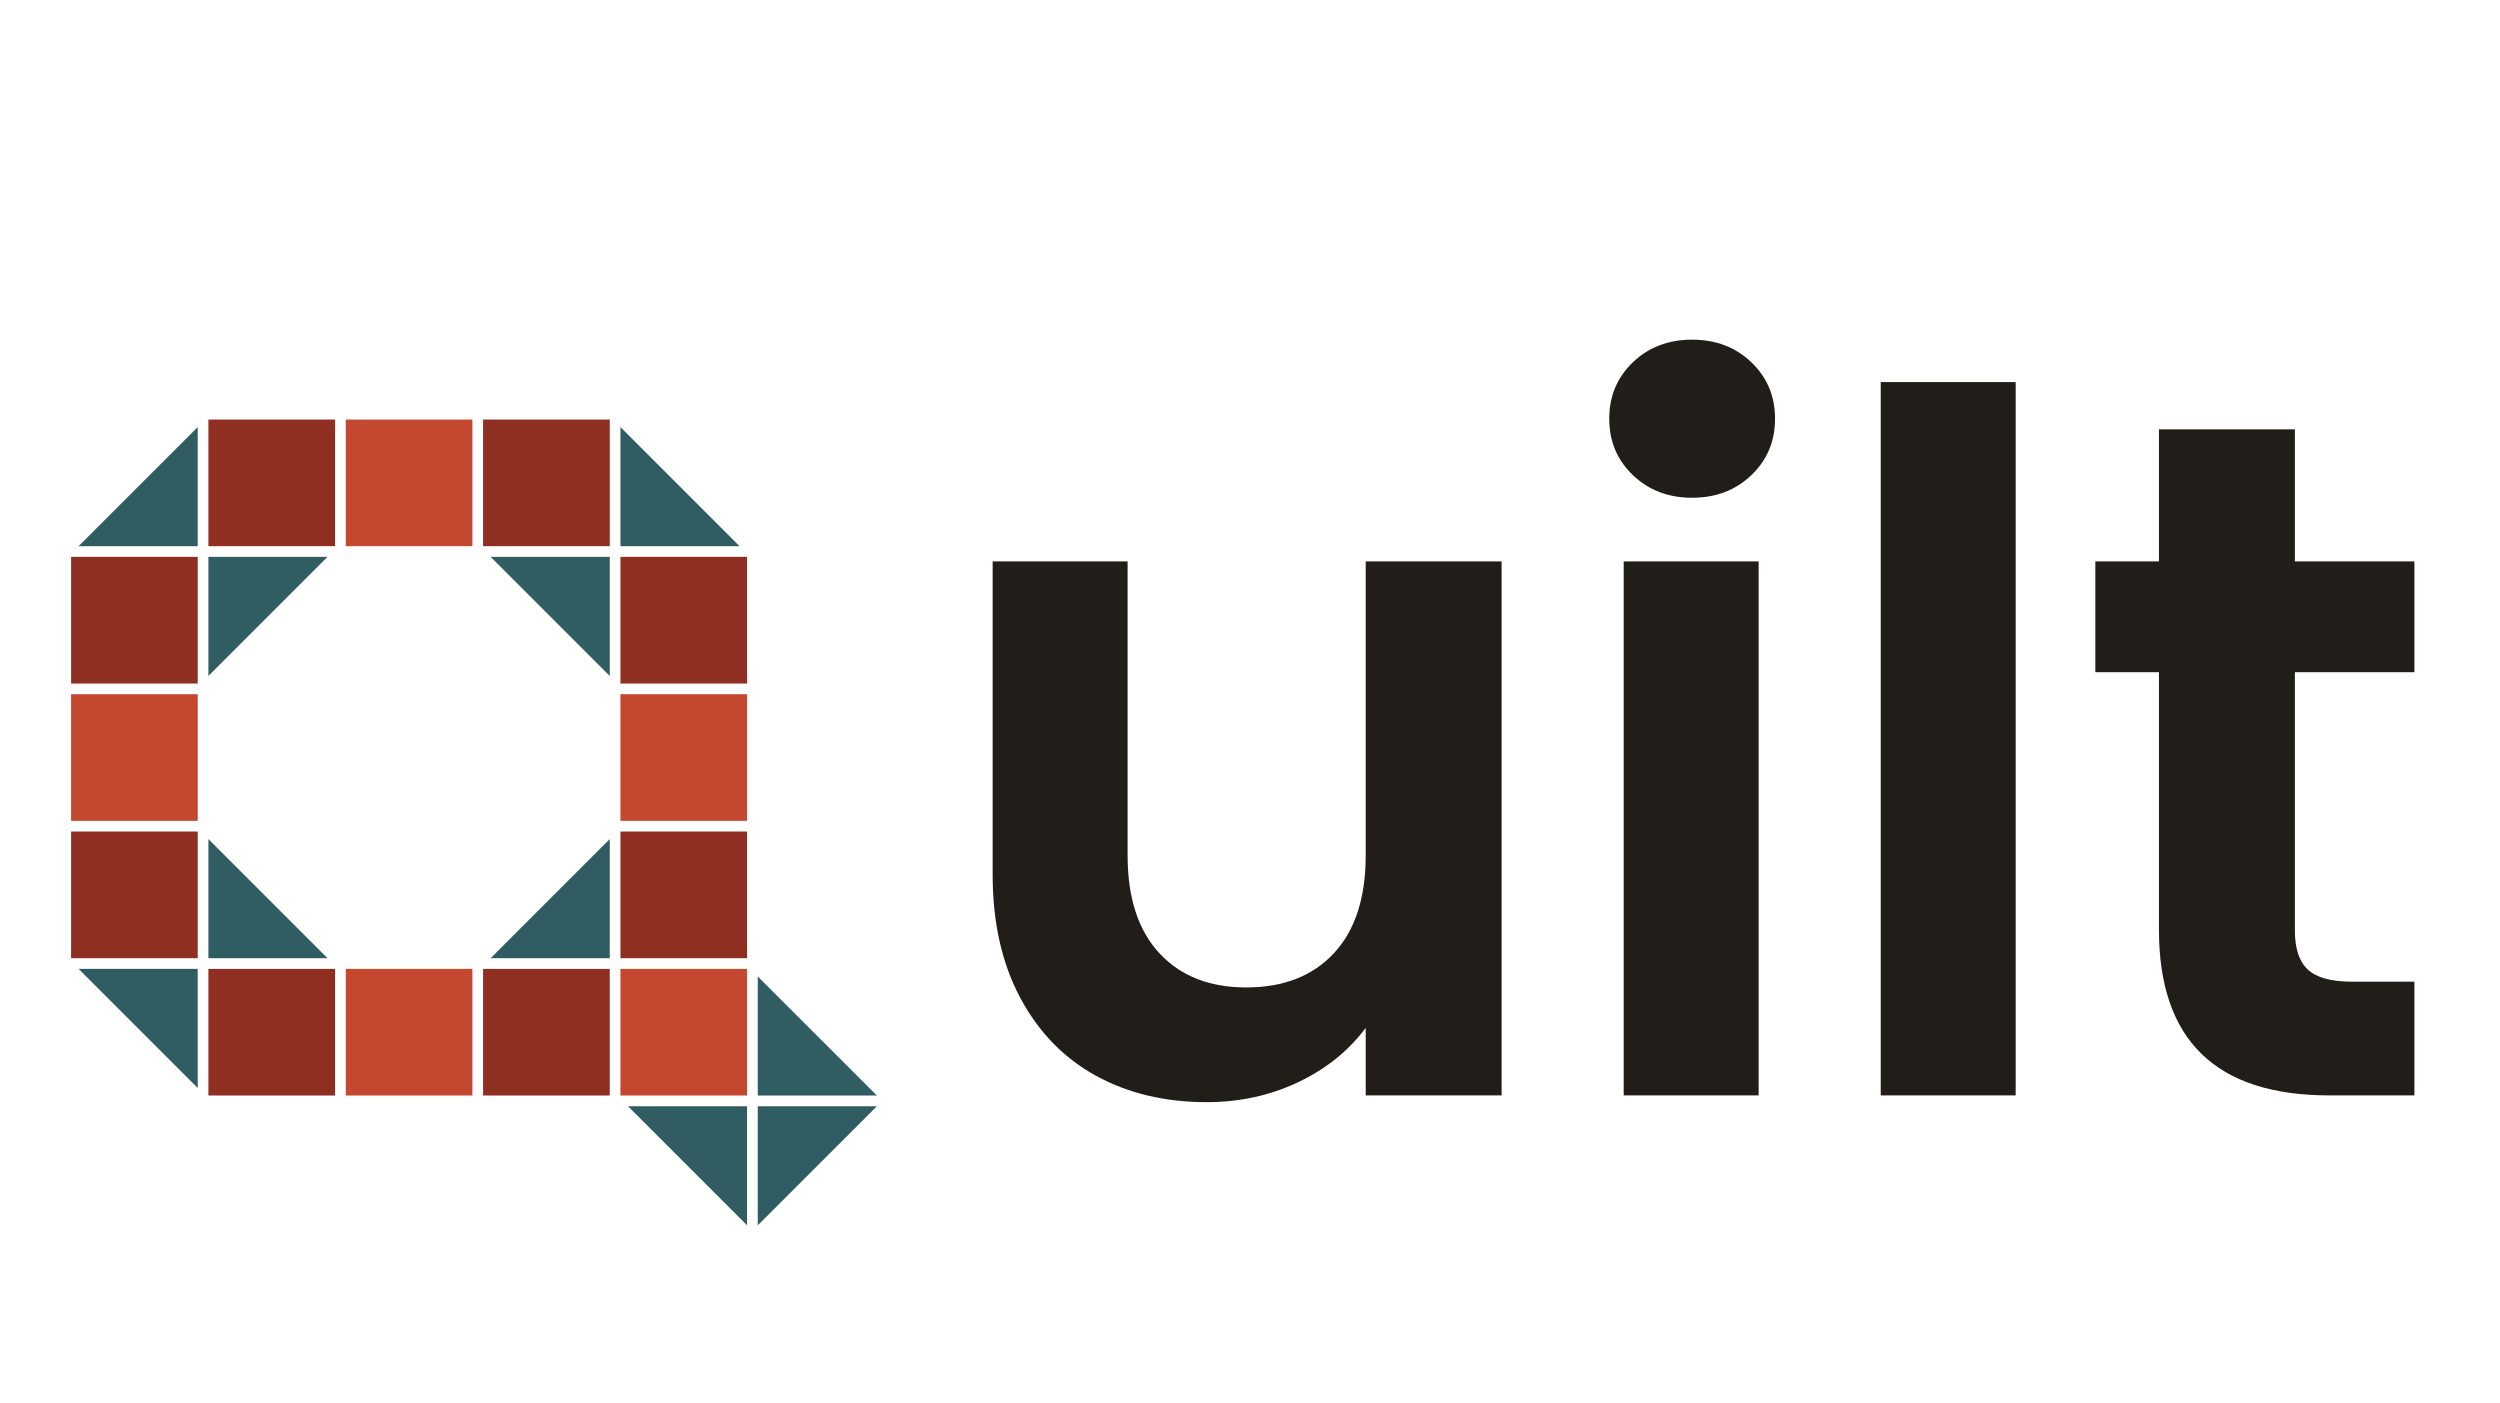
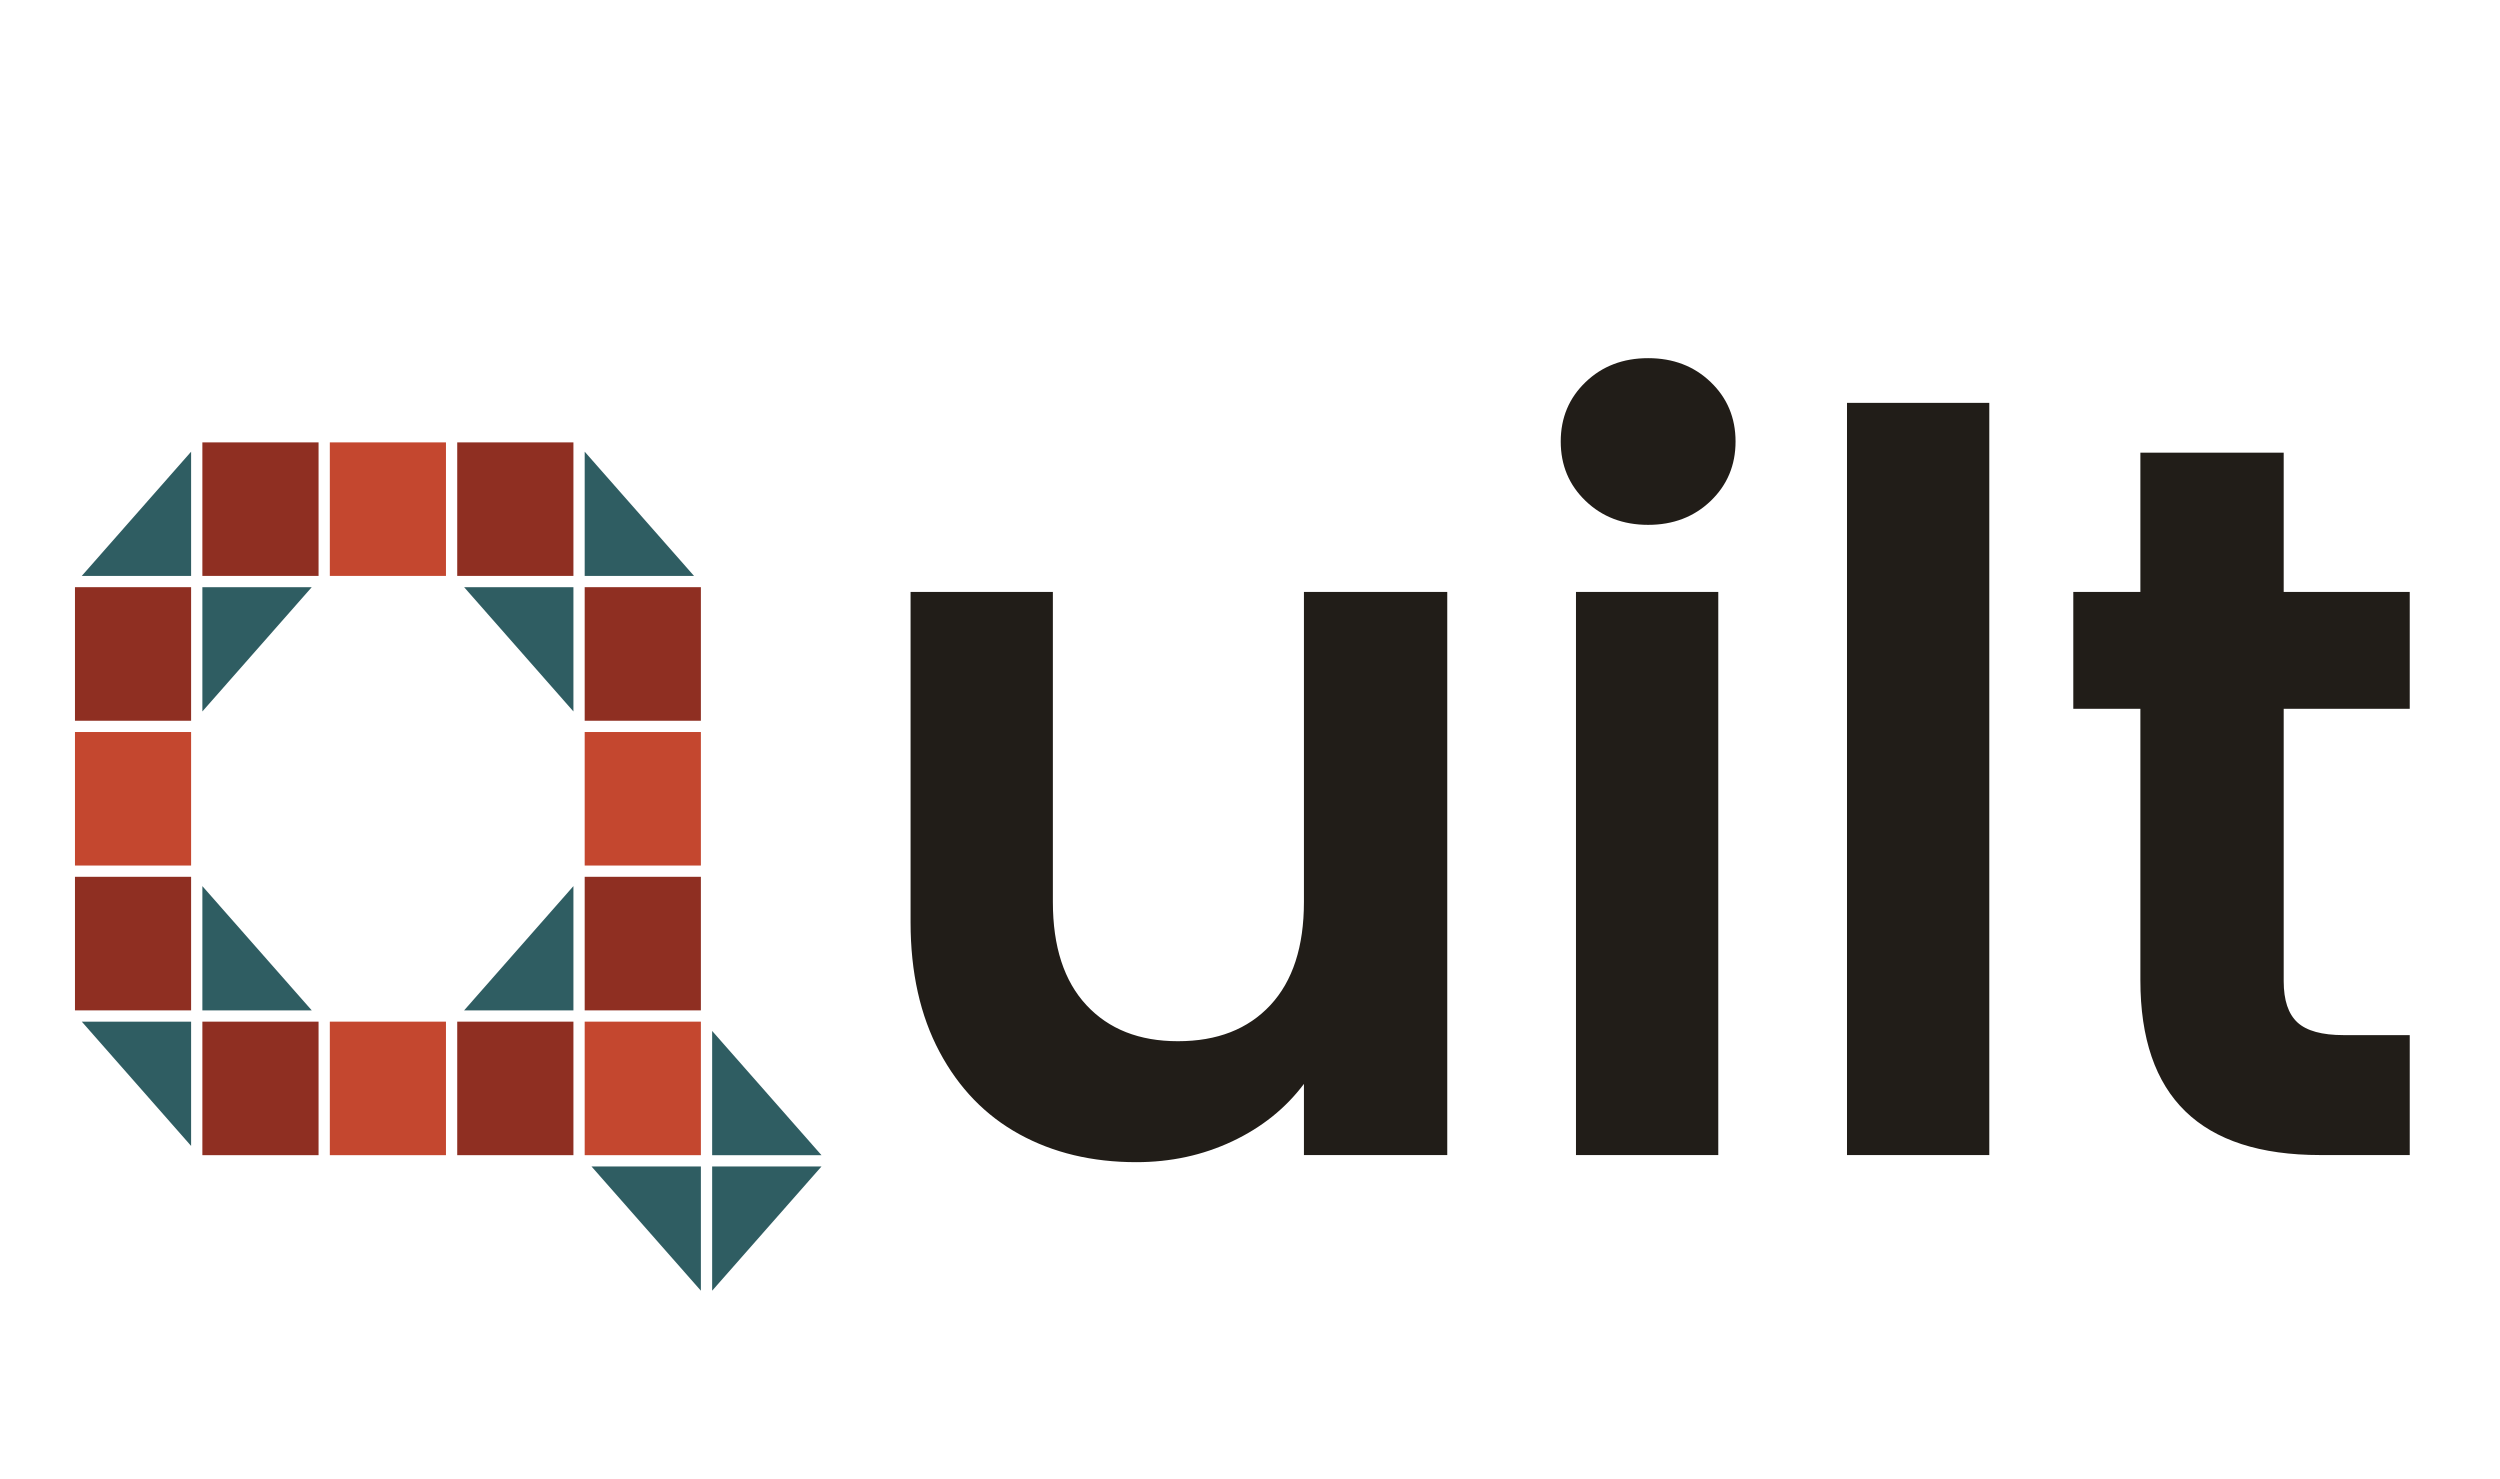
- <svg xmlns="http://www.w3.org/2000/svg" viewBox="0 0 456.45 256" width="456.45" height="256" role="img">
-   <path fill="#2F5D62" d="M36.1 77.98 L36.1 99.72 L14.35 99.72Z M113.28 77.98 L135.02 99.72 L113.28 99.72Z M38.05 101.67 L59.8 101.67 L38.05 123.42Z M89.58 101.67 L111.33 101.67 L111.33 123.42Z M38.05 153.2 L59.8 174.95 L38.05 174.95Z M111.33 153.2 L111.33 174.95 L89.58 174.95Z M14.35 176.9 L36.1 176.9 L36.1 198.65Z M138.35 178.28 L160.1 200.02 L138.35 200.02Z M114.66 201.98 L136.4 201.98 L136.4 223.72Z M138.35 201.98 L160.1 201.98 L138.35 223.72Z" />
-   <path fill="#8F2F22" d="M38.05 76.6 L61.18 76.6 L61.18 99.72 L38.05 99.72Z M88.2 76.6 L111.33 76.6 L111.33 99.72 L88.2 99.72Z M12.98 101.67 L36.1 101.67 L36.1 124.8 L12.98 124.8Z M113.28 101.67 L136.4 101.67 L136.4 124.8 L113.28 124.8Z M12.98 151.82 L36.1 151.82 L36.1 174.95 L12.98 174.95Z M113.28 151.82 L136.4 151.82 L136.4 174.95 L113.28 174.95Z M38.05 176.9 L61.18 176.9 L61.18 200.02 L38.05 200.02Z M88.2 176.9 L111.33 176.9 L111.33 200.02 L88.2 200.02Z" />
-   <path fill="#C4472F" d="M63.13 76.6 L86.25 76.6 L86.25 99.72 L63.13 99.72Z M12.98 126.75 L36.1 126.75 L36.1 149.87 L12.98 149.87Z M113.28 126.75 L136.4 126.75 L136.4 149.87 L113.28 149.87Z M63.13 176.9 L86.25 176.9 L86.25 200.02 L63.13 200.02Z M113.28 176.9 L136.4 176.9 L136.4 200.02 L113.28 200.02Z" />
-   <path fill="#211D18" d="M274.166 102.496V200.0H249.35V187.68Q244.598 194.016 236.942 197.624Q229.286 201.232 220.31 201.232Q208.87 201.232 200.07 196.392Q191.27 191.552 186.254 182.136Q181.238 172.72 181.238 159.696V102.496H205.878V156.176Q205.878 167.792 211.686 174.04Q217.494 180.288 227.526 180.288Q237.734 180.288 243.542 174.04Q249.35 167.792 249.35 156.176V102.496ZM293.814 76.448Q293.814 70.288 298.126 66.152Q302.438 62.016 308.95 62.016Q315.462 62.016 319.774 66.152Q324.086 70.288 324.086 76.448Q324.086 82.608 319.774 86.744Q315.462 90.88 308.95 90.88Q302.438 90.88 298.126 86.744Q293.814 82.608 293.814 76.448ZM321.094 102.496V200.0H296.454V102.496ZM368.022 69.76V200.0H343.382V69.76ZM418.998 122.736V169.904Q418.998 174.832 421.374 177.032Q423.75 179.232 429.382 179.232H440.822V200.0H425.334Q394.182 200.0 394.182 169.728V122.736H382.566V102.496H394.182V78.384H418.998V102.496H440.822V122.736Z" />
+ <svg xmlns="http://www.w3.org/2000/svg" viewBox="0 0 432.88 256" width="432.88" height="256" role="img">
+   <path fill="#2F5D62" d="M33.09 78.21 L33.09 99.72 L14.16 99.72Z M101.24 78.21 L120.17 99.72 L101.24 99.72Z M35.04 101.67 L53.98 101.67 L35.04 123.19Z M80.36 101.67 L99.29 101.67 L99.29 123.19Z M35.04 153.43 L53.98 174.95 L35.04 174.95Z M99.29 153.43 L99.29 174.95 L80.36 174.95Z M14.16 176.9 L33.09 176.9 L33.09 198.42Z M123.31 178.51 L142.24 200.02 L123.31 200.02Z M102.42 201.98 L121.36 201.98 L121.36 223.49Z M123.31 201.98 L142.24 201.98 L123.31 223.49Z" />
+   <path fill="#8F2F22" d="M35.04 76.6 L55.16 76.6 L55.16 99.72 L35.04 99.72Z M79.17 76.6 L99.29 76.6 L99.29 99.72 L79.17 99.72Z M12.98 101.67 L33.09 101.67 L33.09 124.8 L12.98 124.8Z M101.24 101.67 L121.36 101.67 L121.36 124.8 L101.24 124.8Z M12.98 151.82 L33.09 151.82 L33.09 174.95 L12.98 174.95Z M101.24 151.82 L121.36 151.82 L121.36 174.95 L101.24 174.95Z M35.04 176.9 L55.16 176.9 L55.16 200.02 L35.04 200.02Z M79.17 176.9 L99.29 176.9 L99.29 200.02 L79.17 200.02Z" />
+   <path fill="#C4472F" d="M57.11 76.6 L77.22 76.6 L77.22 99.72 L57.11 99.72Z M12.98 126.75 L33.09 126.75 L33.09 149.87 L12.98 149.87Z M101.24 126.75 L121.36 126.75 L121.36 149.87 L101.24 149.87Z M57.11 176.9 L77.22 176.9 L77.22 200.02 L57.11 200.02Z M101.24 176.9 L121.36 176.9 L121.36 200.02 L101.24 200.02Z" />
+   <path fill="#211D18" d="M250.595 102.496V200.0H225.779V187.68Q221.027 194.016 213.371 197.624Q205.715 201.232 196.739 201.232Q185.299 201.232 176.499 196.392Q167.699 191.552 162.683 182.136Q157.667 172.72 157.667 159.696V102.496H182.307V156.176Q182.307 167.792 188.115 174.04Q193.923 180.288 203.955 180.288Q214.163 180.288 219.971 174.04Q225.779 167.792 225.779 156.176V102.496ZM270.243 76.448Q270.243 70.288 274.555 66.152Q278.867 62.016 285.379 62.016Q291.891 62.016 296.203 66.152Q300.515 70.288 300.515 76.448Q300.515 82.608 296.203 86.744Q291.891 90.88 285.379 90.88Q278.867 90.88 274.555 86.744Q270.243 82.608 270.243 76.448ZM297.523 102.496V200.0H272.883V102.496ZM344.451 69.76V200.0H319.811V69.76ZM395.427 122.736V169.904Q395.427 174.832 397.803 177.032Q400.179 179.232 405.811 179.232H417.251V200.0H401.763Q370.611 200.0 370.611 169.728V122.736H358.995V102.496H370.611V78.384H395.427V102.496H417.251V122.736Z" />
</svg>
